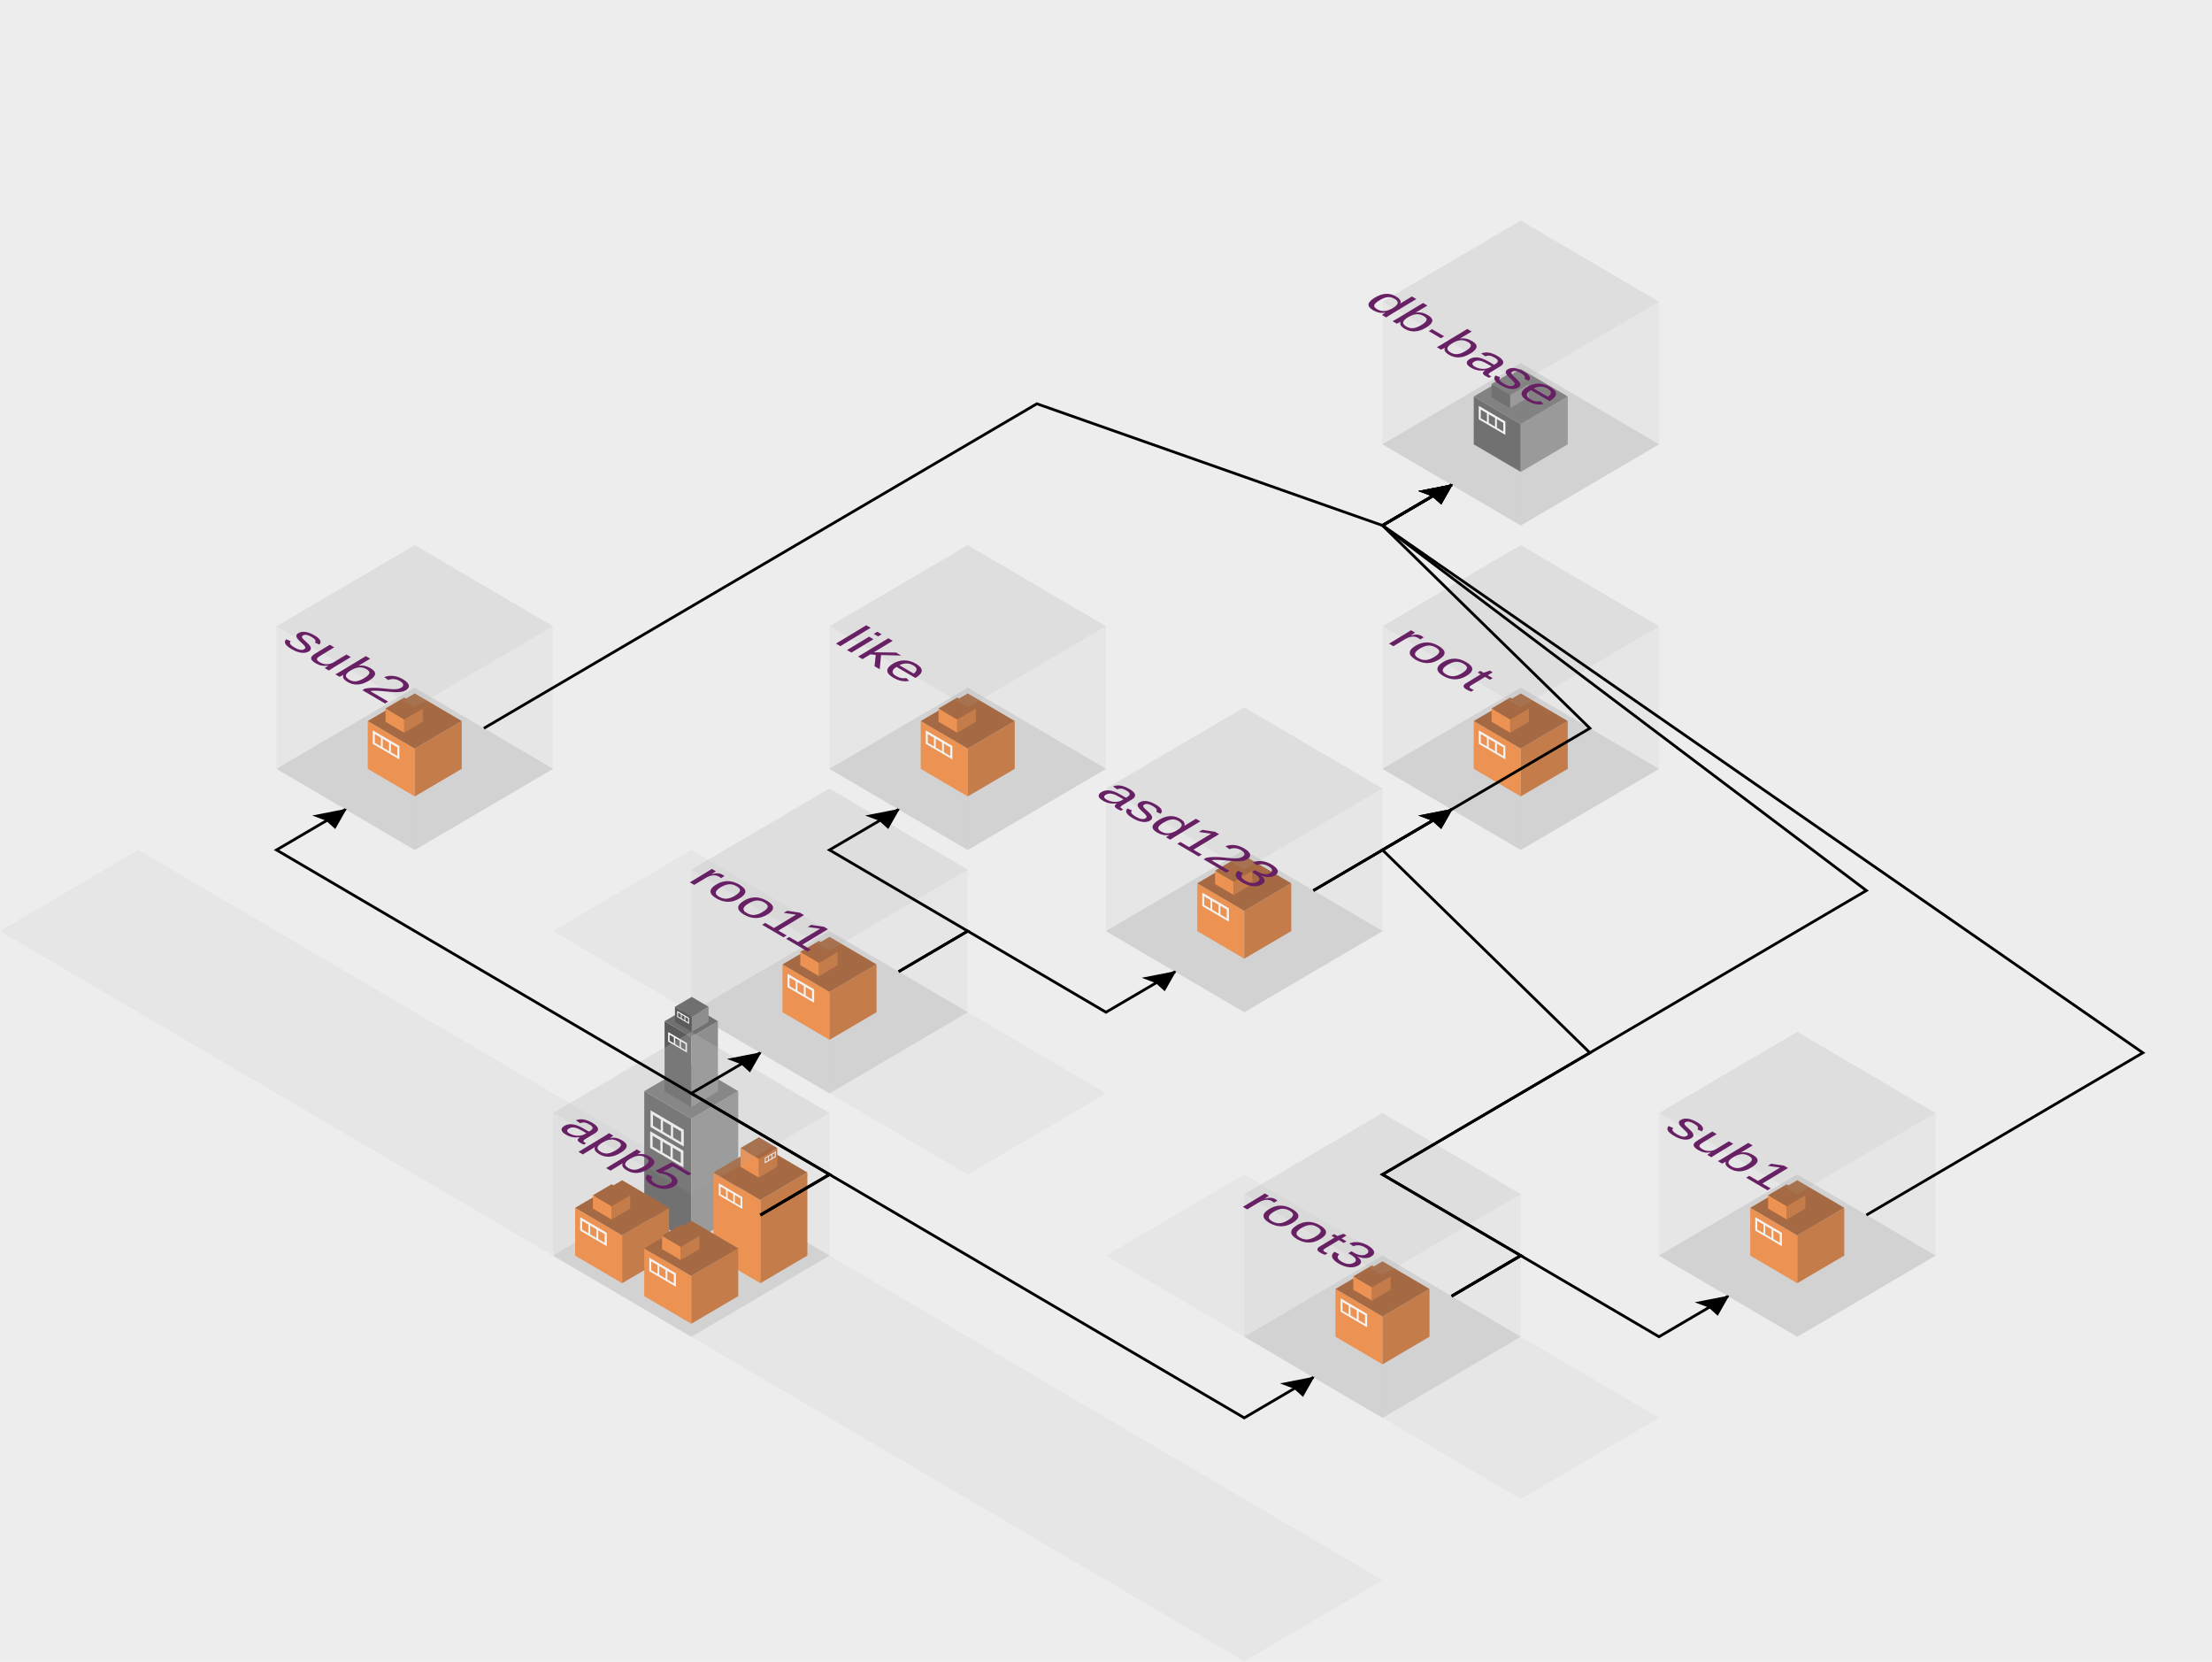
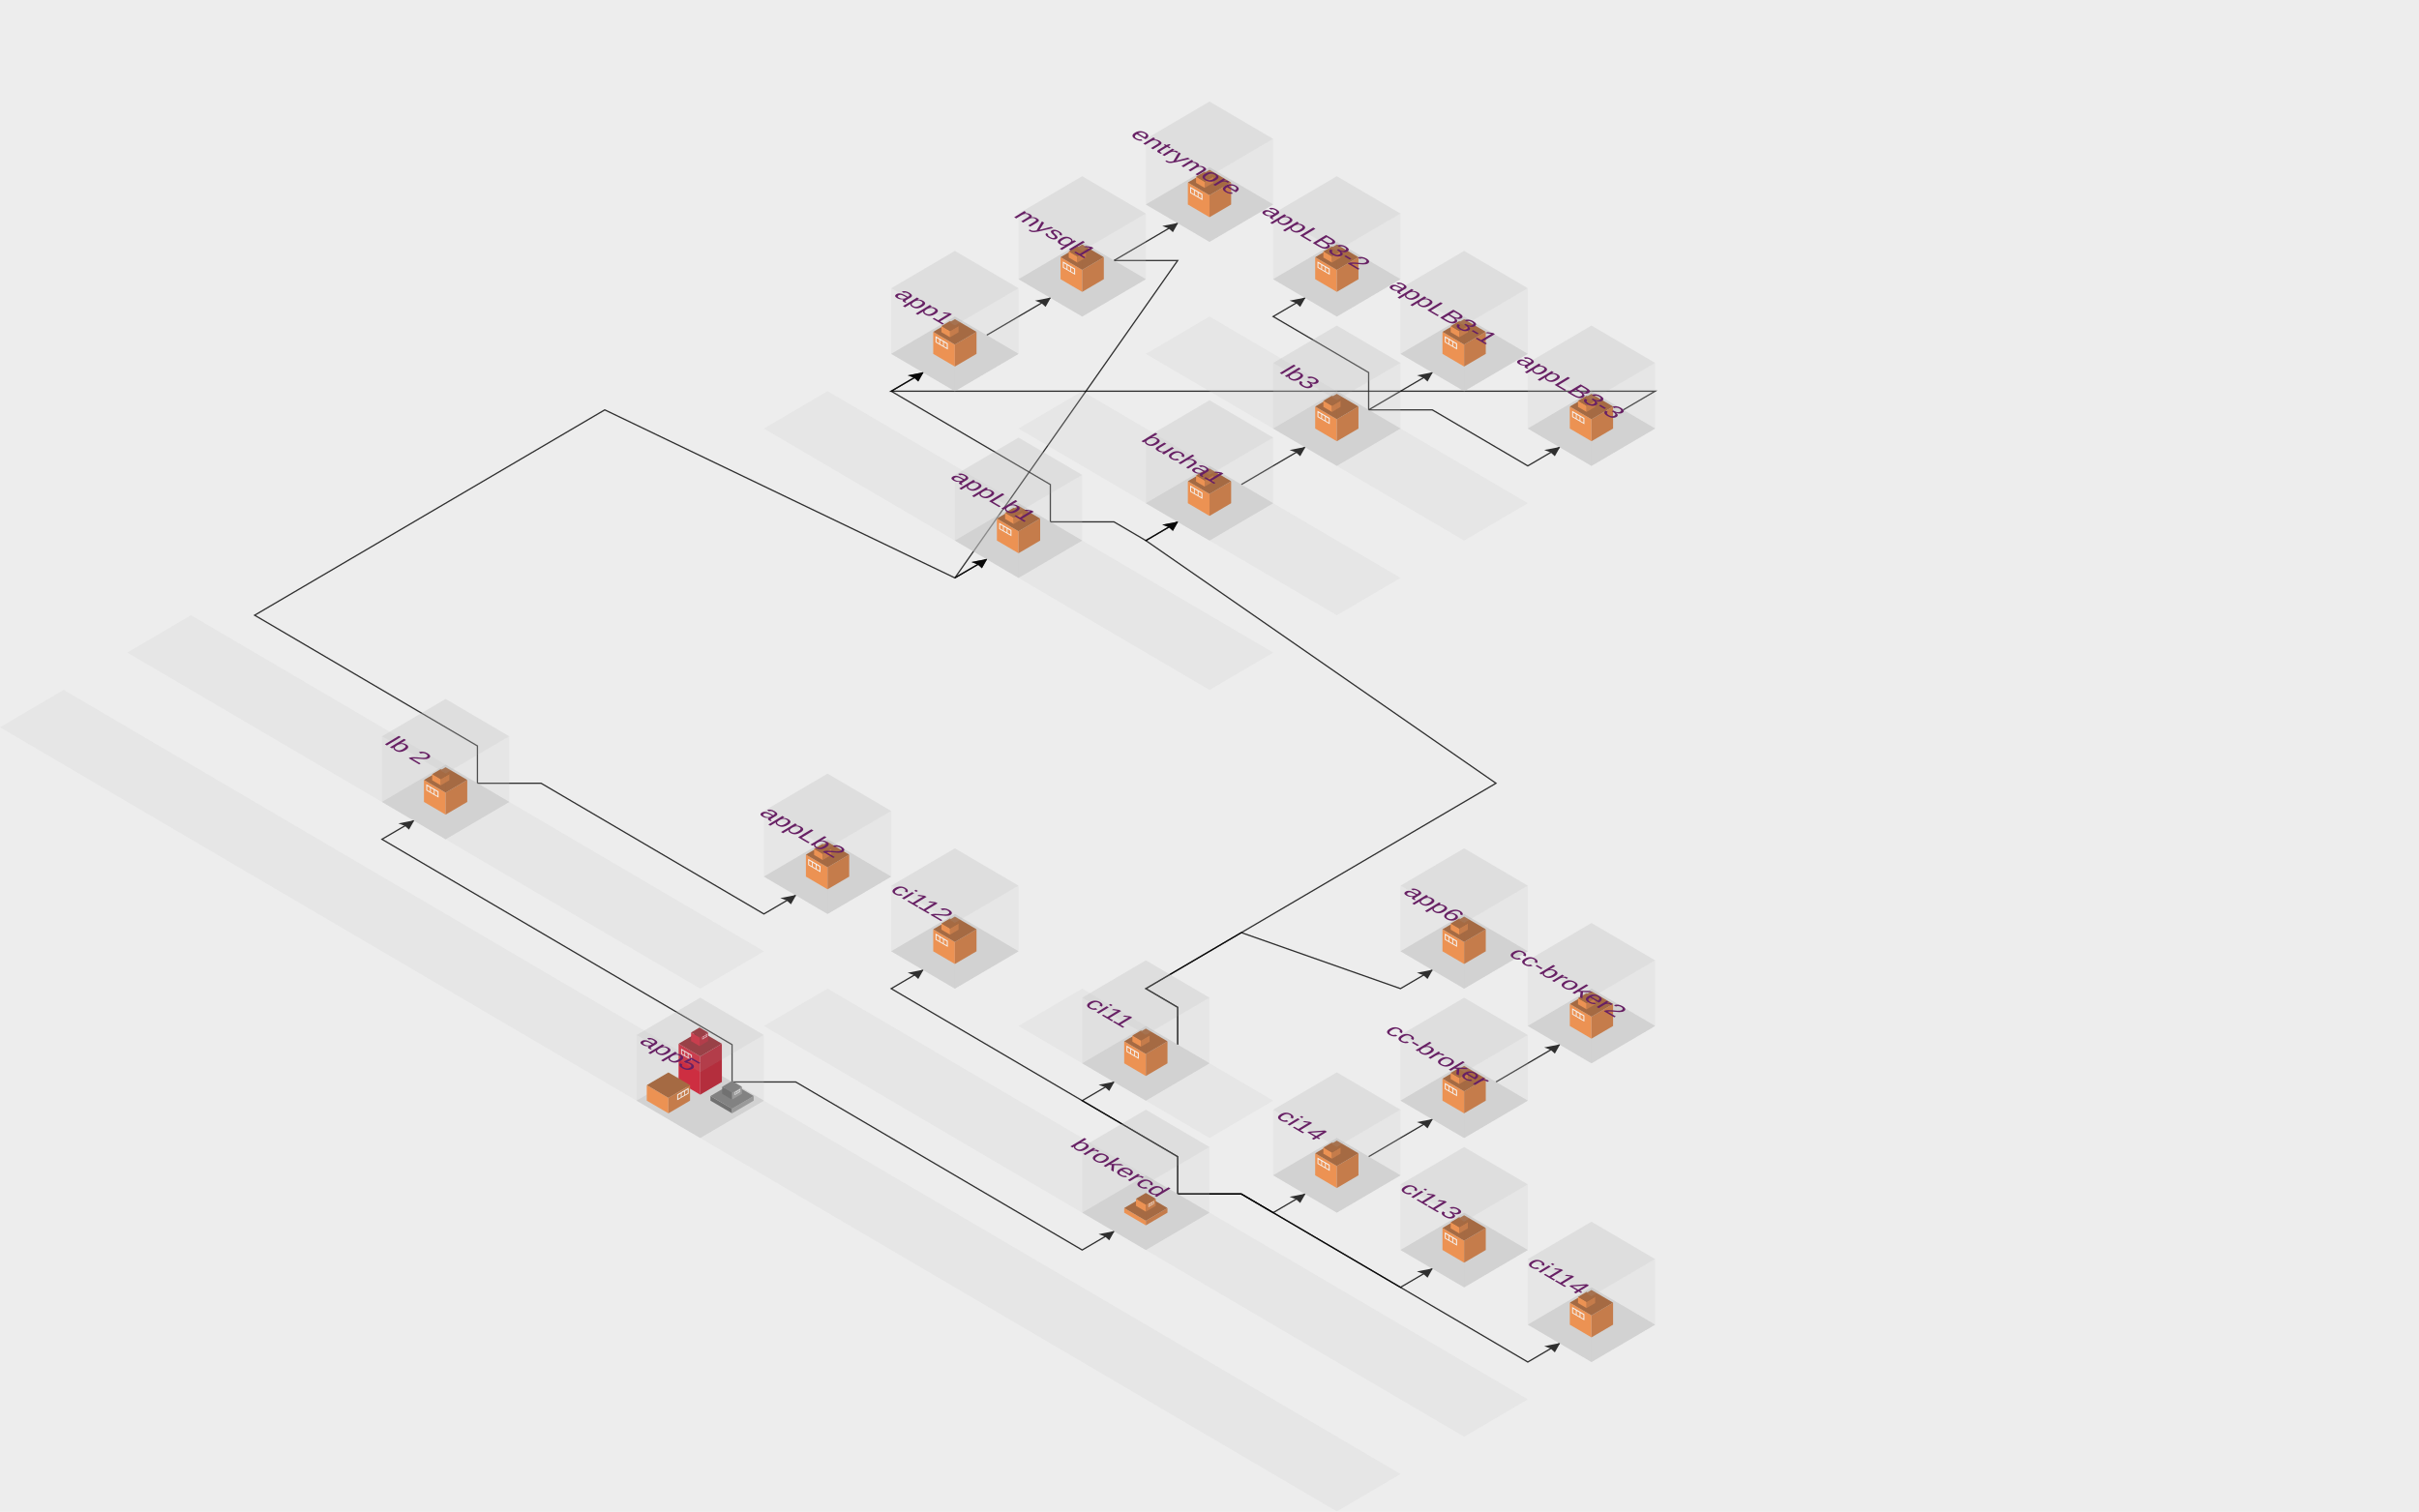
- <svg xmlns="http://www.w3.org/2000/svg" xmlns:xlink="http://www.w3.org/1999/xlink" baseProfile="full" height="600.688" version="1.1" width="800.0">
+ <svg xmlns="http://www.w3.org/2000/svg" xmlns:xlink="http://www.w3.org/1999/xlink" baseProfile="full" height="1187.384" version="1.1" width="1900.0">
  <defs>
    <filter id="brightness">
      <feComponentTransfer in="SourceGraphic">
        <feFuncR slope="0.6" type="linear" />
        <feFuncG slope="0.6" type="linear" />
        <feFuncB slope="0.6" type="linear" />
      </feComponentTransfer>
    </filter>
    <filter id="darker">
      <feComponentTransfer in="SourceGraphic">
        <feFuncR slope="0.4" type="linear" />
        <feFuncG slope="0.4" type="linear" />
        <feFuncB slope="0.4" type="linear" />
      </feComponentTransfer>
    </filter>
    <marker id="arrow" markerHeight="12.5" markerUnits="strokeWidth" markerWidth="12.5" refX="152" refY="3" viewBox="0,0,157.21,92.25">
      <polyline fill="#000" points="0,30.75 157.21,0 104.81,92.25 63.79,54.82" />
    </marker>
    <symbol id="grid.base" preserveAspectRatio="xMidYMax meet" viewBox="0,0,266.4,156.32">
      <polygon fill="#bababa" points="133.2,0 0,78.16 133.2,156.32 266.4,78.16" />
    </symbol>
    <style type="text/css">.dark{fill: currentColor;}.darker{filter: url(#brightness)}.2darker{filter: url(#darker)}text{font-family:Arial, Helvetica, sans-serif; fill: #672064;}.white{fill:#fff;}</style>
+     <symbol id="application.medium" preserveAspectRatio="xMidYMax meet" viewBox="0,0,266.4,291.76">
+       <polygon class="dark" points="133.2,291.76 0,213.6 0,78.16 133.2,156.32" />
+       <polygon class="light" points="133.2,291.76 266.4,213.6 266.4,78.16 133.2,156.32" />
+       <polygon class="darker" points="133.2,0 0,78.16 133.2,156.32 266.4,78.16" />
+       <polygon class="dark" points="103.31,111.32 50.51,80.33 50.5,42.49 103.31,73.48" />
+       <polygon class="light" points="103.31,111.32 156.12,80.33 156.12,42.49 103.31,73.48" />
+       <polygon class="darker" points="103.31,11.51 50.5,42.49 103.31,73.48 156.12,42.49" />
+       <path class="white" d="M14.24,142.62l75.41,44.22V148.9L14.24,104.65ZM65.56,142l18.16,10.65v24.69L65.56,166.65Zm-23-13.52L60.42,139v24.68L42.53,153.14ZM19.85,115.1l17.61,10.38v24.68L19.85,139.82Z" />
+     </symbol>
+     <style type="text/css">.aws{color: #f58536;fill: #c4692c;}</style>
+     <symbol id="boundaries_box.front" preserveAspectRatio="xMidYMax meet" viewBox="0,0,265.58,292.78">
+       <polygon fill="#bababa" fill-opacity="0.3" points="132.79,0 0,77.92 132.79,155.84 265.58,77.92 132.79,0" />
+       <polygon fill="#ccc" fill-opacity="0.2" points="132.79,155.84 132.79,292.78 0,214.86 0,77.92 132.79,155.84" />
+       <polygon fill="#ccc" fill-opacity="0.2" points="265.58,77.92 265.58,214.86 132.79,292.78 132.79,155.84 265.58,77.92" />
+     </symbol>
    <symbol id="default" preserveAspectRatio="xMidYMax meet" viewBox="0,0,266.4,291.76">
      <polygon class="dark" points="133.2,291.76 0,213.6 0,78.16 133.2,156.32" />
      <polygon class="light" points="133.2,291.76 266.4,213.6 266.4,78.16 133.2,156.32" />
      <polygon class="darker" points="133.2,0 0,78.16 133.2,156.32 266.4,78.16" />
      <polygon class="dark" points="103.31,111.32 50.51,80.33 50.5,42.49 103.31,73.48" />
      <polygon class="light" points="103.31,111.32 156.12,80.33 156.12,42.49 103.31,73.48" />
      <polygon class="darker" points="103.31,11.51 50.5,42.49 103.31,73.48 156.12,42.49" />
      <path class="white" d="M14.24,142.62l75.41,44.22V148.9L14.24,104.65ZM65.56,142l18.16,10.65v24.69L65.56,166.65Zm-23-13.52L60.42,139v24.68L42.53,153.14ZM19.85,115.1l17.61,10.38v24.68L19.85,139.82Z" />
    </symbol>
-     <style type="text/css">.premise{color: #5b5b5b;fill: #8e8e8e;}</style>
-     <symbol id="boundaries_box.front" preserveAspectRatio="xMidYMax meet" viewBox="0,0,265.58,292.78">
-       <polygon fill="#bababa" fill-opacity="0.3" points="132.79,0 0,77.92 132.79,155.84 265.58,77.92 132.79,0" />
-       <polygon fill="#ccc" fill-opacity="0.2" points="132.79,155.84 132.79,292.78 0,214.86 0,77.92 132.79,155.84" />
-       <polygon fill="#ccc" fill-opacity="0.2" points="265.58,77.92 265.58,214.86 132.79,292.78 132.79,155.84 265.58,77.92" />
-     </symbol>
-     <symbol id="application.medium" preserveAspectRatio="xMidYMax meet" viewBox="0,0,266.4,291.76">
-       <polygon class="dark" points="133.2,291.76 0,213.6 0,78.16 133.2,156.32" />
-       <polygon class="light" points="133.2,291.76 266.4,213.6 266.4,78.16 133.2,156.32" />
-       <polygon class="darker" points="133.2,0 0,78.16 133.2,156.32 266.4,78.16" />
-       <polygon class="dark" points="103.31,111.32 50.51,80.33 50.5,42.49 103.31,73.48" />
-       <polygon class="light" points="103.31,111.32 156.12,80.33 156.12,42.49 103.31,73.48" />
-       <polygon class="darker" points="103.31,11.51 50.5,42.49 103.31,73.48 156.12,42.49" />
-       <path class="white" d="M14.24,142.62l75.41,44.22V148.9L14.24,104.65ZM65.56,142l18.16,10.65v24.69L65.56,166.65Zm-23-13.52L60.42,139v24.68L42.53,153.14ZM19.85,115.1l17.61,10.38v24.68L19.85,139.82Z" />
-     </symbol>
-     <style type="text/css">.aws{color: #f58536;fill: #c4692c;}</style>
-     <symbol id="application.8xlarge" preserveAspectRatio="xMidYMax meet" viewBox="0,0,266.4,696.19">
-       <polygon class="dark" points="133.2,696.18 0,618.02 0,267.02 133.2,345.19" />
-       <polygon class="light" points="133.2,696.18 266.4,618.02 266.4,267.02 133.2,345.19" />
-       <polygon class="darker" points="133.2,188.87 0,267.02 133.2,345.19 266.4,267.02" />
-       <polygon class="dark" points="133.2,312.39 57.61,268.03 57.61,68.83 133.2,113.19" />
-       <polygon class="light" points="133.2,312.39 208.79,268.03 208.79,68.83 133.2,113.19" />
-       <polygon class="darker" points="133.2,24.48 57.61,68.83 133.2,113.19 208.79,68.83" />
-       <polygon class="dark" points="134.63,98.78 87.01,70.84 87.01,27.94 134.63,55.88" />
-       <polygon class="light" points="134.63,98.78 182.24,70.84 182.24,27.94 134.63,55.88" />
-       <polygon class="darker" points="134.63,0 87.01,27.94 134.63,55.88 182.24,27.94" />
-       <path class="white" d="M16.8,427.93,111,483.13V435.77L16.8,380.53Zm64.07-.82,22.68,13.3v30.82l-22.68-13.3ZM52.12,410.24l22.33,13.1v30.82l-22.33-13.1ZM23.81,393.57l22,12.95v30.82l-22-12.91Z" />
-       <path class="white" d="M17.8,368.68,112,423.88V376.52L17.8,321.27Zm64.08-.83,22.67,13.31V412L81.88,398.67ZM53.12,351l22.33,13.1V394.9L53.12,381.8ZM24.81,334.32l22,12.95v30.82l-22-12.91Z" />
-       <path class="white" d="M67.71,126.52l53.43,31.33V131L67.71,99.62Zm36.36-.47,12.87,7.55v17.49l-12.87-7.55Zm-16.31-9.57,12.67,7.43v17.5L87.76,134ZM71.69,107l12.47,7.35v17.49l-12.47-7.33Z" />
-       <path class="white" d="M93.37,56.78,127,76.51V59.58L93.37,39.83Zm22.91-.3,8.1,4.76v11l-8.1-4.75Zm-10.28-6,8,4.68v11l-8-4.68Zm-10.12-6,7.86,4.63v11l-7.86-4.62Z" />
+     <symbol id="broker.medium" preserveAspectRatio="xMidYMax meet" viewBox="0,0,266.4,199.47">
+       <polygon class="dark" points="133.2,199.47 0,121.31 0,92.87 133.2,171.03" />
+       <polygon class="light" points="133.2,199.47 266.4,121.31 266.4,92.87 133.2,171.03" />
+       <polygon class="darker" points="133.2,14.71 0,92.87 133.2,171.03 266.4,92.87" />
+       <polygon class="dark" points="133.17,115 72.33,79.3 72.33,35.7 133.17,71.4" />
+       <polygon class="light" points="133.17,115 194.01,79.3 194.01,35.7 133.17,71.4" />
+       <polygon class="darker" points="133.17,0 72.33,35.7 133.17,71.4 194.01,35.7" />
+       <path class="white" d="M183.62,66.68,149.07,86.94V69.56l34.55-20.27Zm-23.51-.3-8.32,4.88V82.57l8.32-4.88Zm10.55-6.19L162.47,65V76.31l8.19-4.81Zm10.39-6.11L173,58.83V70.14l8.07-4.74Z" />
    </symbol>
    <symbol id="application.large" preserveAspectRatio="xMidYMax meet" viewBox="0,0,266.4,413.53">
      <polygon class="dark" points="133.2,413.53 0,335.37 0,99.92 133.2,178.08" />
      <polygon class="light" points="133.2,413.53 266.4,335.37 266.4,99.92 133.2,178.08" />
      <polygon class="darker" points="133.2,21.76 0,99.92 133.2,178.08 266.4,99.92" />
      <polygon class="dark" points="129.04,114.34 76.84,83.71 76.84,30.63 129.04,61.26" />
      <polygon class="light" points="129.04,114.34 181.25,83.71 181.25,30.63 129.04,61.26" />
      <polygon class="darker" points="129.04,0 76.84,30.63 129.04,61.26 181.25,30.63" />
      <path class="white" d="M15.42,164.09l66.66,39.09V169.64L15.42,130.52Zm45.37-.58,16.05,9.42v21.82l-16.05-9.42ZM40.43,151.56l15.81,9.28v21.82l-15.81-9.28Zm-20-11.8L36,148.93v21.82l-15.57-9.14Z" />
      <path class="white" d="M145.8,58.39l30.94-18.14V55.81L145.8,74Zm21.06.27,7.45-4.37V44.16l-7.45,4.37Zm-9.45,5.55,7.34-4.31V49.77l-7.34,4.31Zm-9.3,5.47,7.22-4.25V55.3l-7.22,4.24Z" />
    </symbol>
+     <style type="text/css">.openstack{color: #ce081f;fill: #af071a;}</style>
+     <symbol id="application.small" preserveAspectRatio="xMidYMax meet" viewBox="0,0,266.4,199.47">
+       <polygon class="dark" points="133.2,199.47 0,121.31 0,92.87 133.2,171.03" />
+       <polygon class="light" points="133.2,199.47 266.4,121.31 266.4,92.87 133.2,171.03" />
+       <polygon class="darker" points="133.2,14.71 0,92.87 133.2,171.03 266.4,92.87" />
+       <polygon class="dark" points="133.17,115 72.33,79.3 72.33,35.7 133.17,71.4" />
+       <polygon class="light" points="133.17,115 194.01,79.3 194.01,35.7 133.17,71.4" />
+       <polygon class="darker" points="133.17,0 72.33,35.7 133.17,71.4 194.01,35.7" />
+       <path class="white" d="M183.62,66.68,149.07,86.94V69.56l34.55-20.27Zm-23.51-.3-8.32,4.88V82.57l8.32-4.88Zm10.55-6.19L162.47,65V76.31l8.19-4.81Zm10.39-6.11L173,58.83V70.14l8.07-4.74Z" />
+     </symbol>
+     <style type="text/css">.premise{color: #5b5b5b;fill: #8e8e8e;}</style>
+     <symbol id="application.micro" preserveAspectRatio="xMidYMax meet" viewBox="0,0,266.4,251.76">
+       <polygon class="dark" points="133.2,251.76 0,173.6 0,78.16 133.2,156.32" />
+       <polygon class="light" points="133.2,251.76 266.4,173.6 266.4,78.16 133.2,156.32" />
+       <polygon class="darker" points="133.2,0 0,78.16 133.2,156.32 266.4,78.16" />
+       <path class="white" d="M257.42,130l-70,41V135.8l70-41.05Zm-47.62-.61L193,139.25v22.91l16.84-9.89Zm21.37-12.54-16.59,9.74v22.9l16.59-9.74Zm21-12.38-16.34,9.62V137l16.34-9.59Z" />
+     </symbol>
  </defs>
-   <rect fill="#ededed" height="600.688" width="800.0" x="0" y="0" />
-   <polyline fill="#ccc" fill-opacity="0.2" points="500.0,160.665 550.0,131.33 600.0,160.665 550.0,190.0" />
-   <use class="default" fill-opacity="0.4" height="190.0" width="100" x="500.0" xlink:href="#grid.base" y="0.0" />
-   <use class="premise" height="95.0" width="34.0" x="533.0" xlink:href="#default" y="75.639" />
-   <use class="default" height="190.0" width="100" x="500.0" xlink:href="#boundaries_box.front" y="0.0" />
-   <text font-size="18.0" transform="translate(500.0, 0.0) skewY(30.404) skewX(-40.0) translate(-411.86, 114.0)" x="500.0" y="0.0">db-base</text>
-   <polyline fill="#ccc" fill-opacity="0.2" points="500.0,278.004 550.0,248.67 600.0,278.004 550.0,307.339" />
-   <use class="default" fill-opacity="0.4" height="190.0" width="100" x="500.0" xlink:href="#grid.base" y="117.339" />
-   <use class="aws" height="95.0" width="34.0" x="533.0" xlink:href="#application.medium" y="192.978" />
-   <use class="default" height="190.0" width="100" x="500.0" xlink:href="#boundaries_box.front" y="117.339" />
-   <text font-size="18.0" transform="translate(500.0, 117.3393) skewY(30.404) skewX(-40.0) translate(-403.22, -3.339303)" x="500.0" y="117.339">root</text>
-   <polyline fill="#ccc" fill-opacity="0.2" points="300.0,278.004 350.0,248.67 400.0,278.004 350.0,307.339" />
-   <use class="default" fill-opacity="0.4" height="190.0" width="100" x="300.0" xlink:href="#grid.base" y="117.339" />
-   <use class="aws" height="95.0" width="34.0" x="333.0" xlink:href="#application.medium" y="192.978" />
-   <use class="default" height="190.0" width="100" x="300.0" xlink:href="#boundaries_box.front" y="117.339" />
-   <text font-size="18.0" transform="translate(300.0, 117.3393) skewY(30.404) skewX(-40.0) translate(-203.22, -3.339303)" x="300.0" y="117.339">like</text>
-   <polyline fill="#ccc" fill-opacity="0.2" points="400.0,336.674 450.0,307.339 500.0,336.674 450.0,366.009" />
-   <use class="default" fill-opacity="0.4" height="190.0" width="100" x="400.0" xlink:href="#grid.base" y="176.009" />
-   <use class="aws" height="95.0" width="34.0" x="433.0" xlink:href="#application.medium" y="251.648" />
-   <use class="default" height="190.0" width="100" x="400.0" xlink:href="#boundaries_box.front" y="176.009" />
-   <text font-size="18.0" transform="translate(400.0, 176.009) skewY(30.404) skewX(-40.0) translate(-308.98, -62.00895)" x="400.0" y="176.009">asd123</text>
-   <polyline fill="#ccc" fill-opacity="0.2" points="600.0,454.013 650.0,424.679 700.0,454.013 650.0,483.348" />
-   <use class="default" fill-opacity="0.4" height="190.0" width="100" x="600.0" xlink:href="#grid.base" y="293.348" />
-   <use class="aws" height="95.0" width="34.0" x="633.0" xlink:href="#application.medium" y="368.987" />
-   <use class="default" height="190.0" width="100" x="600.0" xlink:href="#boundaries_box.front" y="293.348" />
-   <text font-size="18.0" transform="translate(600.0, 293.3483) skewY(30.404) skewX(-40.0) translate(-503.22, -179.3483)" x="600.0" y="293.348">sub1</text>
-   <polyline fill="#ccc" fill-opacity="0.2" points="100.0,278.004 150.0,248.67 200.0,278.004 150.0,307.339" />
-   <use class="default" fill-opacity="0.4" height="190.0" width="100" x="100.0" xlink:href="#grid.base" y="117.339" />
-   <use class="aws" height="95.0" width="34.0" x="133.0" xlink:href="#application.medium" y="192.978" />
-   <use class="default" height="190.0" width="100" x="100.0" xlink:href="#boundaries_box.front" y="117.339" />
-   <text font-size="18.0" transform="translate(100.0, 117.3393) skewY(30.404) skewX(-40.0) translate(-3.22, -3.339303)" x="100.0" y="117.339">sub2</text>
-   <polyline fill="#ccc" fill-opacity="0.2" points="200.0,336.674 250.0,307.339 400.0,395.344 350.0,424.679" />
-   <use class="default" fill-opacity="0.4" height="190.0" width="100" x="250.0" xlink:href="#grid.base" y="205.344" />
-   <use class="aws" height="95.0" width="34.0" x="283.0" xlink:href="#application.medium" y="280.983" />
-   <use class="default" height="190.0" width="100" x="250.0" xlink:href="#boundaries_box.front" y="205.344" />
-   <text font-size="18.0" transform="translate(250.0, 205.3438) skewY(30.404) skewX(-40.0) translate(-156.1, -91.34378)" x="250.0" y="205.344">roo11</text>
-   <polyline fill="#ccc" fill-opacity="0.2" points="400.0,454.013 450.0,424.679 600.0,512.683 550.0,542.018" />
-   <use class="default" fill-opacity="0.4" height="190.0" width="100" x="450.0" xlink:href="#grid.base" y="322.683" />
-   <use class="aws" height="95.0" width="34.0" x="483.0" xlink:href="#application.medium" y="398.322" />
-   <use class="default" height="190.0" width="100" x="450.0" xlink:href="#boundaries_box.front" y="322.683" />
-   <text font-size="18.0" transform="translate(450.0, 322.6831) skewY(30.404) skewX(-40.0) translate(-356.1, -208.6831)" x="450.0" y="322.683">root3</text>
-   <polyline fill="#ccc" fill-opacity="0.2" points="0.0,336.674 50.0,307.339 500.0,571.353 450.0,600.688" />
-   <use class="default" fill-opacity="0.4" height="190.0" width="100" x="200.0" xlink:href="#grid.base" y="293.348" />
-   <use class="premise" height="95.0" width="34.0" x="233.0" xlink:href="#application.8xlarge" y="354.32" />
-   <use class="aws" height="95.0" width="34.0" x="258.0" xlink:href="#application.large" y="368.987" />
-   <use class="aws" height="95.0" width="34.0" x="208.0" xlink:href="#application.medium" y="368.987" />
-   <use class="aws" height="95.0" width="34.0" x="233.0" xlink:href="#application.medium" y="383.655" />
-   <use class="default" height="190.0" width="100" x="200.0" xlink:href="#boundaries_box.front" y="293.348" />
-   <text font-size="18.0" transform="translate(200.0, 293.3483) skewY(30.404) skewX(-40.0) translate(-103.22, -179.3483)" x="200.0" y="293.348">app5</text>
-   <path d="M525.0 468.681 550.0 454.013 600.0 483.348 625.0 468.681" fill="none" marker-end="url(#arrow)" stroke="black" stroke-width="1" />
-   <path d="M525.0 468.681 550.0 454.013 500.0 424.679 675.0 322.007 500.0 190.0 525.0 175.333" fill="none" marker-end="url(#arrow)" stroke="black" stroke-width="1" />
-   <path d="M525.0 468.681 550.0 454.013 500.0 424.679 575.0 380.676 500.0 307.339 525.0 292.672" fill="none" marker-end="url(#arrow)" stroke="black" stroke-width="1" />
-   <path d="M675.0 439.346 700.0 424.679 700.0 424.679 775.0 380.676 500.0 190.0 525.0 175.333" fill="none" marker-end="url(#arrow)" stroke="black" stroke-width="1" />
-   <path d="M175.0 263.337 200.0 248.67 200.0 248.67 375.0 145.998 500.0 190.0 525.0 175.333" fill="none" marker-end="url(#arrow)" stroke="black" stroke-width="1" />
-   <path d="M325.0 351.342 350.0 336.674 300.0 307.339 325.0 292.672" fill="none" marker-end="url(#arrow)" stroke="black" stroke-width="1" />
-   <path d="M325.0 351.342 350.0 336.674 400.0 366.009 425.0 351.342" fill="none" marker-end="url(#arrow)" stroke="black" stroke-width="1" />
-   <path d="M475.0 322.007 500.0 307.339 500.0 307.339 575.0 263.337 500.0 190.0 525.0 175.333" fill="none" marker-end="url(#arrow)" stroke="black" stroke-width="1" />
-   <path d="M475.0 322.007 500.0 307.339 500.0 307.339 525.0 292.672" fill="none" marker-end="url(#arrow)" stroke="black" stroke-width="1" />
-   <path d="M275.0 439.346 300.0 424.679 100.0 307.339 125.0 292.672" fill="none" marker-end="url(#arrow)" stroke="black" stroke-width="1" />
-   <path d="M275.0 439.346 300.0 424.679 250.0 395.344 275.0 380.676" fill="none" marker-end="url(#arrow)" stroke="black" stroke-width="1" />
-   <path d="M275.0 439.346 300.0 424.679 450.0 512.683 475.0 498.016" fill="none" marker-end="url(#arrow)" stroke="black" stroke-width="1" />
+   <rect fill="#ededed" height="1187.384" width="1900.0" x="0" y="0" />
+   <path d="M575.0 850.034 575.0 820.699 300.0 659.357 325.0 644.69" fill="none" marker-end="url(#arrow)" opacity="0.8" stroke="black" stroke-width="1" />
+   <path d="M575.0 850.034 625.0 850.034 850.0 982.04 875.0 967.373" fill="none" marker-end="url(#arrow)" opacity="0.8" stroke="black" stroke-width="1" />
+   <path d="M875.0 204.667 925.0 204.667 750.0 454.013 775.0 439.346" fill="none" marker-end="url(#arrow)" opacity="0.8" stroke="black" stroke-width="1" />
+   <path d="M875.0 204.667 900.0 190.0 900.0 190.0 925.0 175.333" fill="none" marker-end="url(#arrow)" opacity="0.8" stroke="black" stroke-width="1" />
+   <path d="M825.0 410.011 825.0 380.676 700.0 307.339 725.0 292.672" fill="none" marker-end="url(#arrow)" opacity="0.8" stroke="black" stroke-width="1" />
+   <path d="M825.0 410.011 875.0 410.011 900.0 424.679 925.0 410.011" fill="none" marker-end="url(#arrow)" opacity="0.8" stroke="black" stroke-width="1" />
+   <path d="M375.0 615.355 375.0 586.02 200.0 483.348 475.0 322.007 750.0 454.013 775.0 439.346" fill="none" marker-end="url(#arrow)" opacity="0.8" stroke="black" stroke-width="1" />
+   <path d="M375.0 615.355 425.0 615.355 600.0 718.027 625.0 703.359" fill="none" marker-end="url(#arrow)" opacity="0.8" stroke="black" stroke-width="1" />
+   <path d="M775.0 263.337 800.0 248.67 800.0 248.67 825.0 234.002" fill="none" marker-end="url(#arrow)" opacity="0.8" stroke="black" stroke-width="1" />
+   <path d="M1075.0 322.007 1100.0 307.339 1100.0 307.339 1125.0 292.672" fill="none" marker-end="url(#arrow)" opacity="0.8" stroke="black" stroke-width="1" />
+   <path d="M1075.0 322.007 1075.0 292.672 1000.0 248.67 1025.0 234.002" fill="none" marker-end="url(#arrow)" opacity="0.8" stroke="black" stroke-width="1" />
+   <path d="M1075.0 322.007 1125.0 322.007 1200.0 366.009 1225.0 351.342" fill="none" marker-end="url(#arrow)" opacity="0.8" stroke="black" stroke-width="1" />
+   <path d="M1275.0 322.007 1300.0 307.339 700.0 307.339 725.0 292.672" fill="none" marker-end="url(#arrow)" opacity="0.8" stroke="black" stroke-width="1" />
+   <path d="M975.0 380.676 1000.0 366.009 1000.0 366.009 1025.0 351.342" fill="none" marker-end="url(#arrow)" opacity="0.8" stroke="black" stroke-width="1" />
+   <path d="M1175.0 850.034 1200.0 835.366 1200.0 835.366 1225.0 820.699" fill="none" marker-end="url(#arrow)" opacity="0.8" stroke="black" stroke-width="1" />
+   <path d="M925.0 820.699 925.0 791.364 900.0 776.697 975.0 732.694 1100.0 776.697 1125.0 762.029" fill="none" marker-end="url(#arrow)" opacity="0.8" stroke="black" stroke-width="1" />
+   <path d="M925.0 820.699 925.0 791.364 900.0 776.697 1175.0 615.355 900.0 424.679 925.0 410.011" fill="none" marker-end="url(#arrow)" opacity="0.8" stroke="black" stroke-width="1" />
+   <path d="M925.0 938.038 975.0 938.038 1200.0 1070.045 1225.0 1055.377" fill="none" marker-end="url(#arrow)" opacity="0.8" stroke="black" stroke-width="1" />
+   <path d="M925.0 938.038 925.0 908.703 700.0 776.697 725.0 762.029" fill="none" marker-end="url(#arrow)" opacity="0.8" stroke="black" stroke-width="1" />
+   <path d="M925.0 938.038 975.0 938.038 1100.0 1011.375 1125.0 996.708" fill="none" marker-end="url(#arrow)" opacity="0.8" stroke="black" stroke-width="1" />
+   <path d="M925.0 938.038 925.0 908.703 850.0 864.701 875.0 850.034" fill="none" marker-end="url(#arrow)" opacity="0.8" stroke="black" stroke-width="1" />
+   <path d="M925.0 938.038 975.0 938.038 1000.0 952.705 1025.0 938.038" fill="none" marker-end="url(#arrow)" opacity="0.8" stroke="black" stroke-width="1" />
+   <path d="M1075.0 908.703 1100.0 894.036 1100.0 894.036 1125.0 879.368" fill="none" marker-end="url(#arrow)" opacity="0.8" stroke="black" stroke-width="1" />
+   <polyline fill="#ccc" fill-opacity="0.2" points="900.0,160.665 950.0,131.33 1000.0,160.665 950.0,190.0" />
+   <use class="default" fill-opacity="0.4" height="190.0" width="100" x="900.0" xlink:href="#grid.base" y="0.0" />
+   <use class="aws" height="95.0" width="34.0" x="933.0" xlink:href="#application.medium" y="75.639" />
+   <use class="default" height="190.0" width="100" x="900.0" xlink:href="#boundaries_box.front" y="0.0" />
+   <text font-size="18.0" transform="translate(900.0, 0.0) skewY(30.404) skewX(-40.0) translate(-817.62, 114.0)" x="900.0" y="0.0">entrymore</text>
+   <polyline fill="#ccc" fill-opacity="0.2" points="1000.0,219.335 1050.0,190 1100.0,219.335 1050.0,248.67" />
+   <use class="default" fill-opacity="0.4" height="190.0" width="100" x="1000.0" xlink:href="#grid.base" y="58.67" />
+   <use class="aws" height="95.0" width="34.0" x="1033.0" xlink:href="#application.medium" y="134.309" />
+   <use class="default" height="190.0" width="100" x="1000.0" xlink:href="#boundaries_box.front" y="58.67" />
+   <text font-size="18.0" transform="translate(1000.0, 58.66965) skewY(30.404) skewX(-40.0) translate(-914.74, 55.33035)" x="1000.0" y="58.67">appLB3-2</text>
+   <polyline fill="#ccc" fill-opacity="0.2" points="1100.0,278.004 1150.0,248.67 1200.0,278.004 1150.0,307.339" />
+   <use class="default" fill-opacity="0.4" height="190.0" width="100" x="1100.0" xlink:href="#grid.base" y="117.339" />
+   <use class="aws" height="95.0" width="34.0" x="1133.0" xlink:href="#application.medium" y="192.978" />
+   <use class="default" height="190.0" width="100" x="1100.0" xlink:href="#boundaries_box.front" y="117.339" />
+   <text font-size="18.0" transform="translate(1100.0, 117.3393) skewY(30.404) skewX(-40.0) translate(-1014.74, -3.339303)" x="1100.0" y="117.339">appLB3-1</text>
+   <polyline fill="#ccc" fill-opacity="0.2" points="1200.0,336.674 1250.0,307.339 1300.0,336.674 1250.0,366.009" />
+   <use class="default" fill-opacity="0.4" height="190.0" width="100" x="1200.0" xlink:href="#grid.base" y="176.009" />
+   <use class="aws" height="95.0" width="34.0" x="1233.0" xlink:href="#application.medium" y="251.648" />
+   <use class="default" height="190.0" width="100" x="1200.0" xlink:href="#boundaries_box.front" y="176.009" />
+   <text font-size="18.0" transform="translate(1200.0, 176.009) skewY(30.404) skewX(-40.0) translate(-1114.74, -62.00895)" x="1200.0" y="176.009">appLB3-3</text>
+   <polyline fill="#ccc" fill-opacity="0.2" points="800.0,219.335 850.0,190 900.0,219.335 850.0,248.67" />
+   <use class="default" fill-opacity="0.4" height="190.0" width="100" x="800.0" xlink:href="#grid.base" y="58.67" />
+   <use class="aws" height="95.0" width="34.0" x="833.0" xlink:href="#default" y="134.309" />
+   <use class="default" height="190.0" width="100" x="800.0" xlink:href="#boundaries_box.front" y="58.67" />
+   <text font-size="18.0" transform="translate(800.0, 58.66965) skewY(30.404) skewX(-40.0) translate(-708.98, 55.33035)" x="800.0" y="58.67">mysql1</text>
+   <polyline fill="#ccc" fill-opacity="0.2" points="900.0,278.004 950.0,248.67 1200.0,395.344 1150.0,424.679" />
+   <use class="default" fill-opacity="0.4" height="190.0" width="100" x="1000.0" xlink:href="#grid.base" y="176.009" />
+   <use class="aws" height="95.0" width="34.0" x="1033.0" xlink:href="#default" y="251.648" />
+   <use class="default" height="190.0" width="100" x="1000.0" xlink:href="#boundaries_box.front" y="176.009" />
+   <text font-size="18.0" transform="translate(1000.0, 176.009) skewY(30.404) skewX(-40.0) translate(-900.34, -62.00895)" x="1000.0" y="176.009">lb3</text>
+   <polyline fill="#ccc" fill-opacity="0.2" points="700.0,278.004 750.0,248.67 800.0,278.004 750.0,307.339" />
+   <use class="default" fill-opacity="0.4" height="190.0" width="100" x="700.0" xlink:href="#grid.base" y="117.339" />
+   <use class="aws" height="95.0" width="34.0" x="733.0" xlink:href="#application.medium" y="192.978" />
+   <use class="default" height="190.0" width="100" x="700.0" xlink:href="#boundaries_box.front" y="117.339" />
+   <text font-size="18.0" transform="translate(700.0, 117.3393) skewY(30.404) skewX(-40.0) translate(-603.22, -3.339303)" x="700.0" y="117.339">app1</text>
+   <polyline fill="#ccc" fill-opacity="0.2" points="800.0,336.674 850.0,307.339 1100.0,454.013 1050.0,483.348" />
+   <use class="default" fill-opacity="0.4" height="190.0" width="100" x="900.0" xlink:href="#grid.base" y="234.679" />
+   <use class="aws" height="95.0" width="34.0" x="933.0" xlink:href="#application.medium" y="310.318" />
+   <use class="default" height="190.0" width="100" x="900.0" xlink:href="#boundaries_box.front" y="234.679" />
+   <text font-size="18.0" transform="translate(900.0, 234.6786) skewY(30.404) skewX(-40.0) translate(-808.98, -120.6786)" x="900.0" y="234.679">bucha1</text>
+   <polyline fill="#ccc" fill-opacity="0.2" points="600.0,336.674 650.0,307.339 1000.0,512.683 950.0,542.018" />
+   <use class="default" fill-opacity="0.4" height="190.0" width="100" x="750.0" xlink:href="#grid.base" y="264.013" />
+   <use class="aws" height="95.0" width="34.0" x="783.0" xlink:href="#application.medium" y="339.652" />
+   <use class="default" height="190.0" width="100" x="750.0" xlink:href="#boundaries_box.front" y="264.013" />
+   <text font-size="18.0" transform="translate(750.0, 264.0134) skewY(30.404) skewX(-40.0) translate(-658.98, -150.0134)" x="750.0" y="264.013">appLb1</text>
+   <polyline fill="#ccc" fill-opacity="0.2" points="1100.0,747.362 1150.0,718.027 1200.0,747.362 1150.0,776.697" />
+   <use class="default" fill-opacity="0.4" height="190.0" width="100" x="1100.0" xlink:href="#grid.base" y="586.697" />
+   <use class="aws" height="95.0" width="34.0" x="1133.0" xlink:href="#application.medium" y="662.336" />
+   <use class="default" height="190.0" width="100" x="1100.0" xlink:href="#boundaries_box.front" y="586.697" />
+   <text font-size="18.0" transform="translate(1100.0, 586.6965) skewY(30.404) skewX(-40.0) translate(-1003.22, -472.6965)" x="1100.0" y="586.697">app6</text>
+   <polyline fill="#ccc" fill-opacity="0.2" points="1200.0,806.031 1250.0,776.697 1300.0,806.031 1250.0,835.366" />
+   <use class="default" fill-opacity="0.4" height="190.0" width="100" x="1200.0" xlink:href="#grid.base" y="645.366" />
+   <use class="aws" height="95.0" width="34.0" x="1233.0" xlink:href="#application.medium" y="721.005" />
+   <use class="default" height="190.0" width="100" x="1200.0" xlink:href="#boundaries_box.front" y="645.366" />
+   <text font-size="18.0" transform="translate(1200.0, 645.3662) skewY(30.404) skewX(-40.0) translate(-1120.5, -531.3662)" x="1200.0" y="645.366">cc-broker2</text>
+   <polyline fill="#ccc" fill-opacity="0.2" points="1100.0,864.701 1150.0,835.366 1200.0,864.701 1150.0,894.036" />
+   <use class="default" fill-opacity="0.4" height="190.0" width="100" x="1100.0" xlink:href="#grid.base" y="704.036" />
+   <use class="aws" height="95.0" width="34.0" x="1133.0" xlink:href="#application.medium" y="779.675" />
+   <use class="default" height="190.0" width="100" x="1100.0" xlink:href="#boundaries_box.front" y="704.036" />
+   <text font-size="18.0" transform="translate(1100.0, 704.0358) skewY(30.404) skewX(-40.0) translate(-1017.62, -590.0358)" x="1100.0" y="704.036">cc-broker</text>
+   <polyline fill="#ccc" fill-opacity="0.2" points="600.0,688.692 650.0,659.357 700.0,688.692 650.0,718.027" />
+   <use class="default" fill-opacity="0.4" height="190.0" width="100" x="600.0" xlink:href="#grid.base" y="528.027" />
+   <use class="aws" height="95.0" width="34.0" x="633.0" xlink:href="#application.medium" y="603.666" />
+   <use class="default" height="190.0" width="100" x="600.0" xlink:href="#boundaries_box.front" y="528.027" />
+   <text font-size="18.0" transform="translate(600.0, 528.0269) skewY(30.404) skewX(-40.0) translate(-508.98, -414.0269)" x="600.0" y="528.027">appLb2</text>
+   <polyline fill="#ccc" fill-opacity="0.2" points="700.0,747.362 750.0,718.027 800.0,747.362 750.0,776.697" />
+   <use class="default" fill-opacity="0.4" height="190.0" width="100" x="700.0" xlink:href="#grid.base" y="586.697" />
+   <use class="aws" height="95.0" width="34.0" x="733.0" xlink:href="#default" y="662.336" />
+   <use class="default" height="190.0" width="100" x="700.0" xlink:href="#boundaries_box.front" y="586.697" />
+   <text font-size="18.0" transform="translate(700.0, 586.6965) skewY(30.404) skewX(-40.0) translate(-606.1, -472.6965)" x="700.0" y="586.697">ci112</text>
+   <polyline fill="#ccc" fill-opacity="0.2" points="800.0,806.031 850.0,776.697 1000.0,864.701 950.0,894.036" />
+   <use class="default" fill-opacity="0.4" height="190.0" width="100" x="850.0" xlink:href="#grid.base" y="674.701" />
+   <use class="aws" height="95.0" width="34.0" x="883.0" xlink:href="#default" y="750.34" />
+   <use class="default" height="190.0" width="100" x="850.0" xlink:href="#boundaries_box.front" y="674.701" />
+   <text font-size="18.0" transform="translate(850.0, 674.701) skewY(30.404) skewX(-40.0) translate(-753.22, -560.701)" x="850.0" y="674.701">ci11</text>
+   <polyline fill="#ccc" fill-opacity="0.2" points="1000.0,923.371 1050.0,894.036 1100.0,923.371 1050.0,952.705" />
+   <use class="default" fill-opacity="0.4" height="190.0" width="100" x="1000.0" xlink:href="#grid.base" y="762.705" />
+   <use class="aws" height="95.0" width="34.0" x="1033.0" xlink:href="#default" y="838.344" />
+   <use class="default" height="190.0" width="100" x="1000.0" xlink:href="#boundaries_box.front" y="762.705" />
+   <text font-size="18.0" transform="translate(1000.0, 762.7055) skewY(30.404) skewX(-40.0) translate(-903.22, -648.7055)" x="1000.0" y="762.705">ci14</text>
+   <polyline fill="#ccc" fill-opacity="0.2" points="1100.0,982.04 1150.0,952.705 1200.0,982.04 1150.0,1011.375" />
+   <use class="default" fill-opacity="0.4" height="190.0" width="100" x="1100.0" xlink:href="#grid.base" y="821.375" />
+   <use class="aws" height="95.0" width="34.0" x="1133.0" xlink:href="#default" y="897.014" />
+   <use class="default" height="190.0" width="100" x="1100.0" xlink:href="#boundaries_box.front" y="821.375" />
+   <text font-size="18.0" transform="translate(1100.0, 821.3751) skewY(30.404) skewX(-40.0) translate(-1006.1, -707.3751)" x="1100.0" y="821.375">ci113</text>
+   <polyline fill="#ccc" fill-opacity="0.2" points="1200.0,1040.71 1250.0,1011.375 1300.0,1040.71 1250.0,1070.045" />
+   <use class="default" fill-opacity="0.4" height="190.0" width="100" x="1200.0" xlink:href="#grid.base" y="880.045" />
+   <use class="aws" height="95.0" width="34.0" x="1233.0" xlink:href="#default" y="955.684" />
+   <use class="default" height="190.0" width="100" x="1200.0" xlink:href="#boundaries_box.front" y="880.045" />
+   <text font-size="18.0" transform="translate(1200.0, 880.0448) skewY(30.404) skewX(-40.0) translate(-1106.1, -766.0448)" x="1200.0" y="880.045">ci114</text>
+   <polyline fill="#ccc" fill-opacity="0.2" points="100.0,512.683 150.0,483.348 600.0,747.362 550.0,776.697" />
+   <use class="default" fill-opacity="0.4" height="190.0" width="100" x="300.0" xlink:href="#grid.base" y="469.357" />
+   <use class="aws" height="95.0" width="34.0" x="333.0" xlink:href="#default" y="544.996" />
+   <use class="default" height="190.0" width="100" x="300.0" xlink:href="#boundaries_box.front" y="469.357" />
+   <text font-size="18.0" transform="translate(300.0, 469.3572) skewY(30.404) skewX(-40.0) translate(-203.22, -355.3572)" x="300.0" y="469.357">lb 2</text>
+   <polyline fill="#ccc" fill-opacity="0.2" points="600.0,806.031 650.0,776.697 1200.0,1099.38 1150.0,1128.714" />
+   <use class="default" fill-opacity="0.4" height="190.0" width="100" x="850.0" xlink:href="#grid.base" y="792.04" />
+   <use class="aws" height="95.0" width="34.0" x="883.0" xlink:href="#broker.medium" y="867.679" />
+   <use class="default" height="190.0" width="100" x="850.0" xlink:href="#boundaries_box.front" y="792.04" />
+   <text font-size="18.0" transform="translate(850.0, 792.0403) skewY(30.404) skewX(-40.0) translate(-764.74, -678.0403)" x="850.0" y="792.04">brokercd</text>
+   <polyline fill="#ccc" fill-opacity="0.2" points="0.0,571.353 50.0,542.018 1100.0,1158.049 1050.0,1187.384" />
+   <use class="default" fill-opacity="0.4" height="190.0" width="100" x="500.0" xlink:href="#grid.base" y="704.036" />
+   <use class="openstack" height="95.0" width="34.0" x="533.0" xlink:href="#application.large" y="765.007" />
+   <use class="premise" height="95.0" width="34.0" x="558.0" xlink:href="#application.small" y="779.675" />
+   <use class="aws" height="95.0" width="34.0" x="508.0" xlink:href="#application.micro" y="779.675" />
+   <use class="default" height="190.0" width="100" x="500.0" xlink:href="#boundaries_box.front" y="704.036" />
+   <text font-size="18.0" transform="translate(500.0, 704.0358) skewY(30.404) skewX(-40.0) translate(-403.22, -590.0358)" x="500.0" y="704.036">app5</text>
</svg>
